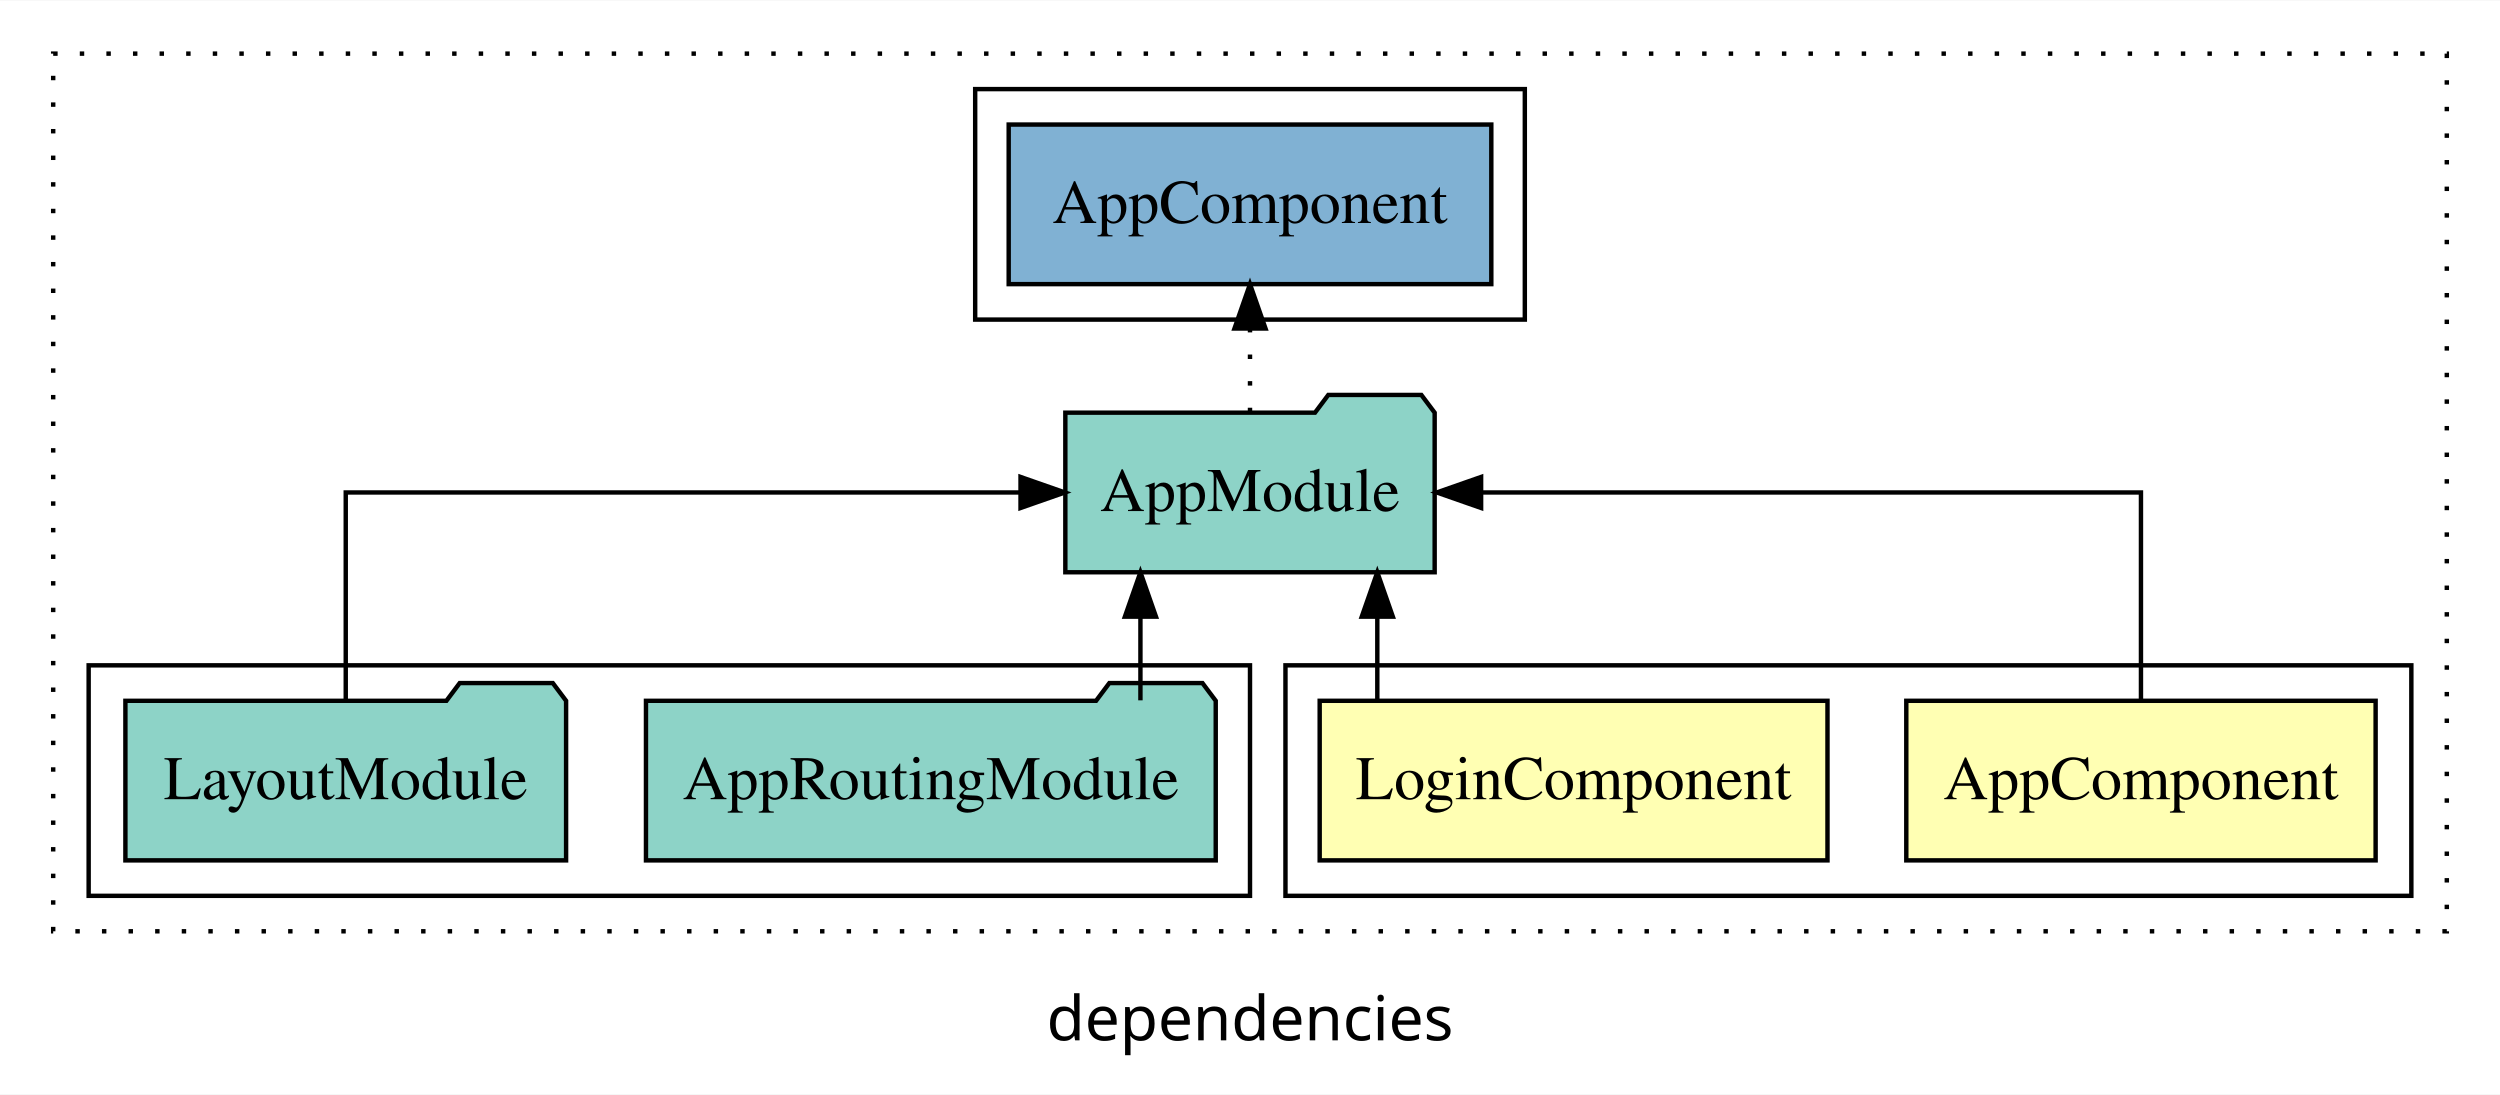
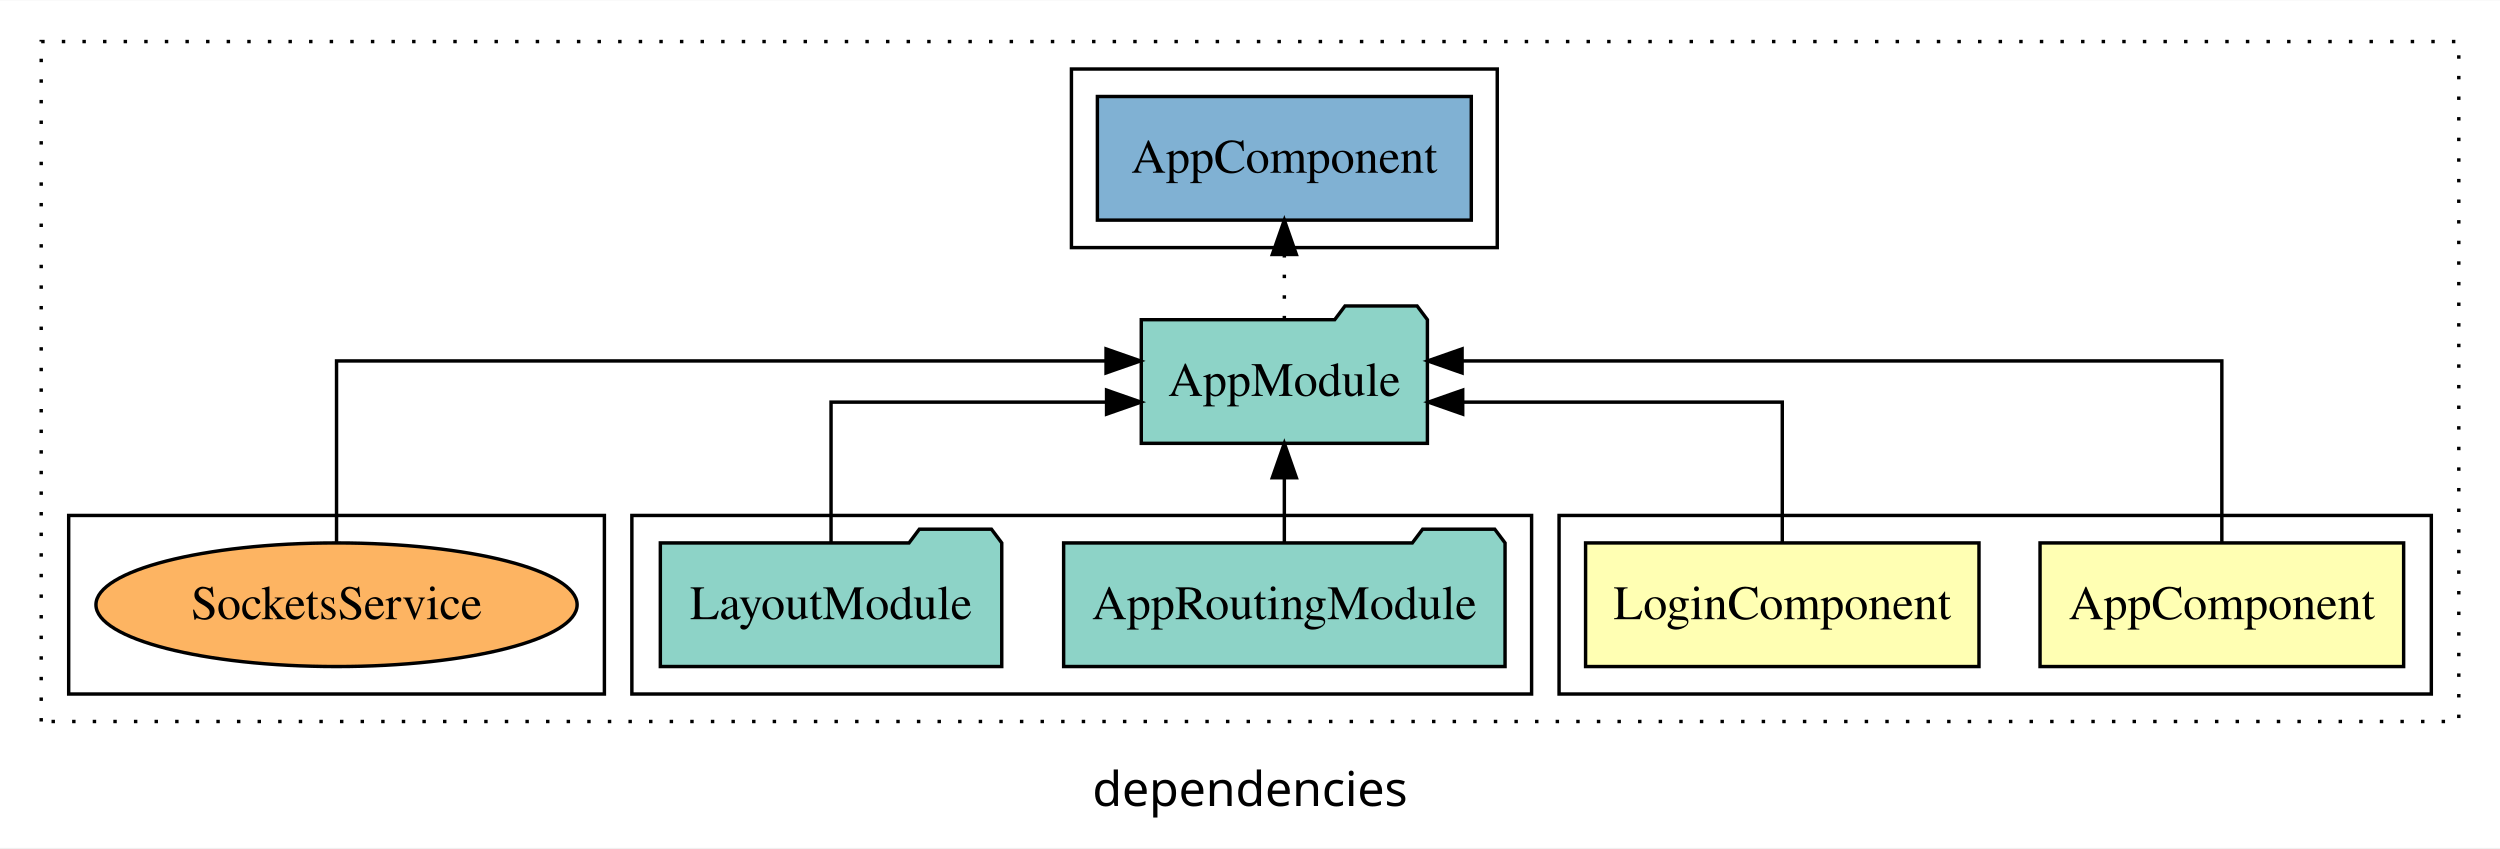
- <svg xmlns="http://www.w3.org/2000/svg" width="564pt" height="247pt" viewBox="0.00 0.00 564.00 246.80">
+ <svg xmlns="http://www.w3.org/2000/svg" width="728pt" height="247pt" viewBox="0.00 0.00 728.00 246.80">
  <g id="graph0" class="graph" transform="scale(1 1) rotate(0) translate(4 242.8)">
-     <polygon fill="white" stroke="transparent" points="-4,4 -4,-242.8 560,-242.8 560,4 -4,4" />
-     <text text-anchor="middle" x="278" y="-8.2" font-family="sans-serif" font-size="14.00">dependencies</text>
+     <polygon fill="white" stroke="transparent" points="-4,4 -4,-242.8 724,-242.8 724,4 -4,4" />
+     <text text-anchor="middle" x="360" y="-8.2" font-family="sans-serif" font-size="14.00">dependencies</text>
    <g id="clust1" class="cluster">
-       <polygon fill="none" stroke="black" stroke-dasharray="1,5" points="8,-32.8 8,-230.8 548,-230.8 548,-32.8 8,-32.8" />
+       <polygon fill="none" stroke="black" stroke-dasharray="1,5" points="8,-32.8 8,-230.8 712,-230.8 712,-32.8 8,-32.8" />
    </g>
    <g id="clust2" class="cluster">
-       <polygon fill="none" stroke="black" points="286,-40.8 286,-92.8 540,-92.8 540,-40.8 286,-40.8" />
+       <polygon fill="none" stroke="black" points="450,-40.8 450,-92.8 704,-92.8 704,-40.8 450,-40.8" />
    </g>
    <g id="clust5" class="cluster">
-       <polygon fill="none" stroke="black" points="16,-40.8 16,-92.8 278,-92.8 278,-40.8 16,-40.8" />
+       <polygon fill="none" stroke="black" points="180,-40.8 180,-92.8 442,-92.8 442,-40.8 180,-40.8" />
    </g>
    <g id="clust7" class="cluster">
-       <polygon fill="none" stroke="black" points="216,-170.8 216,-222.8 340,-222.8 340,-170.8 216,-170.8" />
+       <polygon fill="none" stroke="black" points="308,-170.8 308,-222.8 432,-222.8 432,-170.8 308,-170.8" />
+     </g>
+     <g id="clust8" class="cluster">
+       <polygon fill="none" stroke="black" points="16,-40.8 16,-92.8 172,-92.8 172,-40.8 16,-40.8" />
    </g>
    <g id="node1" class="node">
-       <polygon fill="#ffffb3" stroke="black" points="531.94,-84.8 426.06,-84.8 426.06,-48.8 531.94,-48.8 531.94,-84.8" />
-       <text text-anchor="middle" x="479" y="-62.6" font-family="Times,serif" font-size="14.00">AppComponent</text>
+       <polygon fill="#ffffb3" stroke="black" points="695.94,-84.8 590.06,-84.8 590.06,-48.8 695.94,-48.8 695.94,-84.8" />
+       <text text-anchor="middle" x="643" y="-62.6" font-family="Times,serif" font-size="14.00">AppComponent</text>
    </g>
    <g id="node3" class="node">
-       <polygon fill="#8dd3c7" stroke="black" points="319.66,-149.8 316.66,-153.8 295.66,-153.8 292.66,-149.8 236.34,-149.8 236.34,-113.8 319.66,-113.8 319.66,-149.8" />
-       <text text-anchor="middle" x="278" y="-127.6" font-family="Times,serif" font-size="14.00">AppModule</text>
+       <polygon fill="#8dd3c7" stroke="black" points="411.66,-149.8 408.66,-153.8 387.66,-153.8 384.66,-149.8 328.34,-149.8 328.34,-113.8 411.66,-113.8 411.66,-149.8" />
+       <text text-anchor="middle" x="370" y="-127.6" font-family="Times,serif" font-size="14.00">AppModule</text>
    </g>
    <g id="edge1" class="edge">
-       <path fill="none" stroke="black" d="M479,-84.91C479,-104.14 479,-131.8 479,-131.8 479,-131.8 330.14,-131.8 330.14,-131.8" />
-       <polygon fill="black" stroke="black" points="330.14,-128.3 320.14,-131.8 330.14,-135.3 330.14,-128.3" />
+       <path fill="none" stroke="black" d="M643,-85.08C643,-106.12 643,-137.8 643,-137.8 643,-137.8 421.76,-137.8 421.76,-137.8" />
+       <polygon fill="black" stroke="black" points="421.76,-134.3 411.76,-137.8 421.76,-141.3 421.76,-134.3" />
    </g>
    <g id="node2" class="node">
-       <polygon fill="#ffffb3" stroke="black" points="408.28,-84.8 293.72,-84.8 293.72,-48.8 408.28,-48.8 408.28,-84.8" />
-       <text text-anchor="middle" x="351" y="-62.6" font-family="Times,serif" font-size="14.00">LoginComponent</text>
+       <polygon fill="#ffffb3" stroke="black" points="572.28,-84.8 457.72,-84.8 457.72,-48.8 572.28,-48.8 572.28,-84.8" />
+       <text text-anchor="middle" x="515" y="-62.6" font-family="Times,serif" font-size="14.00">LoginComponent</text>
    </g>
    <g id="edge2" class="edge">
-       <path fill="none" stroke="black" d="M306.72,-84.91C306.72,-84.91 306.72,-103.79 306.72,-103.79" />
-       <polygon fill="black" stroke="black" points="303.22,-103.79 306.72,-113.79 310.22,-103.79 303.22,-103.79" />
+       <path fill="none" stroke="black" d="M515,-84.82C515,-102.17 515,-125.8 515,-125.8 515,-125.8 421.94,-125.8 421.94,-125.8" />
+       <polygon fill="black" stroke="black" points="421.94,-122.3 411.94,-125.8 421.94,-129.3 421.94,-122.3" />
    </g>
    <g id="node6" class="node">
-       <polygon fill="#80b1d3" stroke="black" points="332.44,-214.8 223.56,-214.8 223.56,-178.8 332.44,-178.8 332.44,-214.8" />
-       <text text-anchor="middle" x="278" y="-192.6" font-family="Times,serif" font-size="14.00">AppComponent </text>
+       <polygon fill="#80b1d3" stroke="black" points="424.44,-214.8 315.56,-214.8 315.56,-178.8 424.44,-178.8 424.44,-214.8" />
+       <text text-anchor="middle" x="370" y="-192.6" font-family="Times,serif" font-size="14.00">AppComponent </text>
    </g>
    <g id="edge5" class="edge">
-       <path fill="none" stroke="black" stroke-dasharray="1,5" d="M278,-149.91C278,-149.91 278,-168.79 278,-168.79" />
-       <polygon fill="black" stroke="black" points="274.5,-168.79 278,-178.79 281.5,-168.79 274.5,-168.79" />
+       <path fill="none" stroke="black" stroke-dasharray="1,5" d="M370,-149.91C370,-149.91 370,-168.79 370,-168.79" />
+       <polygon fill="black" stroke="black" points="366.5,-168.79 370,-178.79 373.5,-168.79 366.5,-168.79" />
    </g>
    <g id="node4" class="node">
-       <polygon fill="#8dd3c7" stroke="black" points="270.27,-84.8 267.27,-88.8 246.27,-88.8 243.27,-84.8 141.73,-84.8 141.73,-48.8 270.27,-48.8 270.27,-84.8" />
-       <text text-anchor="middle" x="206" y="-62.6" font-family="Times,serif" font-size="14.00">AppRoutingModule</text>
+       <polygon fill="#8dd3c7" stroke="black" points="434.27,-84.8 431.27,-88.8 410.27,-88.8 407.27,-84.8 305.73,-84.8 305.73,-48.8 434.27,-48.8 434.27,-84.8" />
+       <text text-anchor="middle" x="370" y="-62.6" font-family="Times,serif" font-size="14.00">AppRoutingModule</text>
    </g>
    <g id="edge3" class="edge">
-       <path fill="none" stroke="black" d="M253.28,-84.91C253.28,-84.91 253.28,-103.79 253.28,-103.79" />
-       <polygon fill="black" stroke="black" points="249.78,-103.79 253.28,-113.79 256.78,-103.79 249.78,-103.79" />
+       <path fill="none" stroke="black" d="M370,-84.91C370,-84.91 370,-103.79 370,-103.79" />
+       <polygon fill="black" stroke="black" points="366.5,-103.79 370,-113.79 373.5,-103.79 366.5,-103.79" />
    </g>
    <g id="node5" class="node">
-       <polygon fill="#8dd3c7" stroke="black" points="123.71,-84.8 120.71,-88.8 99.71,-88.8 96.71,-84.8 24.29,-84.8 24.29,-48.8 123.71,-48.8 123.71,-84.8" />
-       <text text-anchor="middle" x="74" y="-62.6" font-family="Times,serif" font-size="14.00">LayoutModule</text>
+       <polygon fill="#8dd3c7" stroke="black" points="287.71,-84.8 284.71,-88.8 263.71,-88.8 260.71,-84.8 188.29,-84.8 188.29,-48.8 287.71,-48.8 287.71,-84.8" />
+       <text text-anchor="middle" x="238" y="-62.6" font-family="Times,serif" font-size="14.00">LayoutModule</text>
    </g>
    <g id="edge4" class="edge">
-       <path fill="none" stroke="black" d="M74,-84.91C74,-104.14 74,-131.8 74,-131.8 74,-131.8 226.23,-131.8 226.23,-131.8" />
-       <polygon fill="black" stroke="black" points="226.23,-135.3 236.23,-131.8 226.23,-128.3 226.23,-135.3" />
+       <path fill="none" stroke="black" d="M238,-84.82C238,-102.17 238,-125.8 238,-125.8 238,-125.8 318.23,-125.8 318.23,-125.8" />
+       <polygon fill="black" stroke="black" points="318.23,-129.3 328.23,-125.8 318.23,-122.3 318.23,-129.3" />
+     </g>
+     <g id="node7" class="node">
+       <ellipse fill="#fdb462" stroke="black" cx="94" cy="-66.8" rx="70.06" ry="18" />
+       <text text-anchor="middle" x="94" y="-62.6" font-family="Times,serif" font-size="14.00">SocketsService</text>
+     </g>
+     <g id="edge6" class="edge">
+       <path fill="none" stroke="black" d="M94,-85.08C94,-106.12 94,-137.8 94,-137.8 94,-137.8 318.08,-137.8 318.08,-137.8" />
+       <polygon fill="black" stroke="black" points="318.08,-141.3 328.08,-137.8 318.08,-134.3 318.08,-141.3" />
    </g>
  </g>
</svg>
